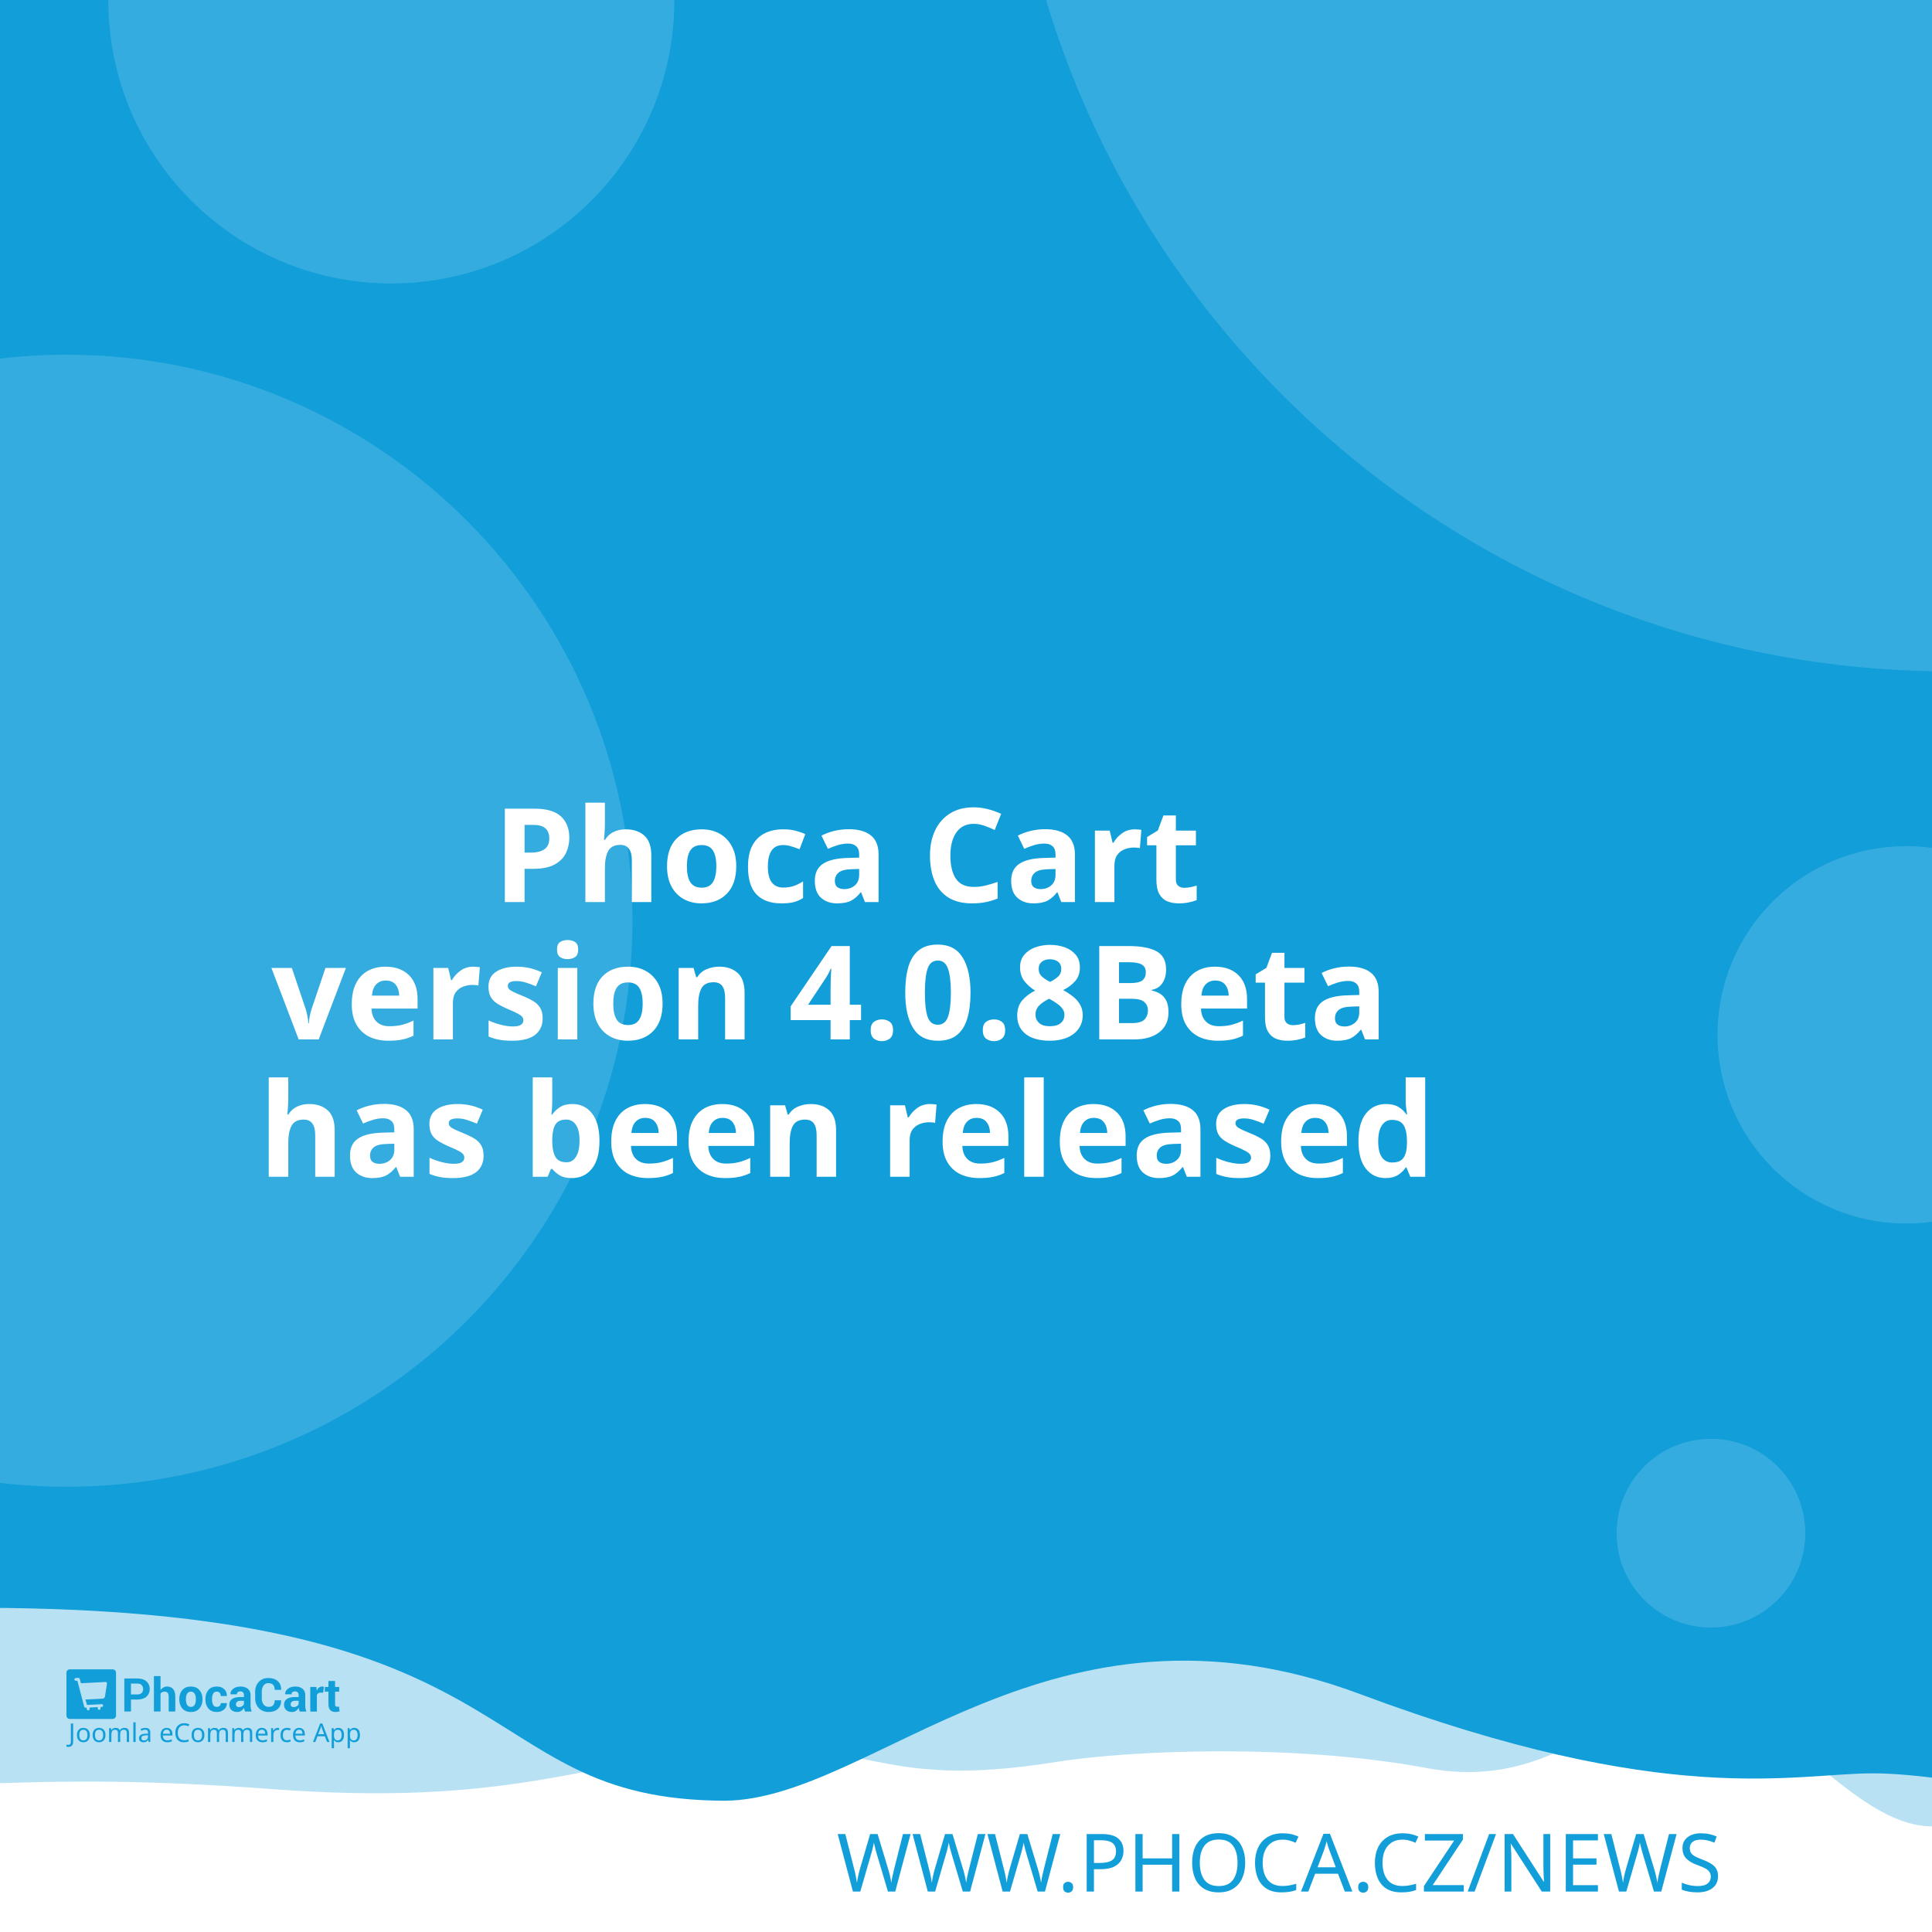
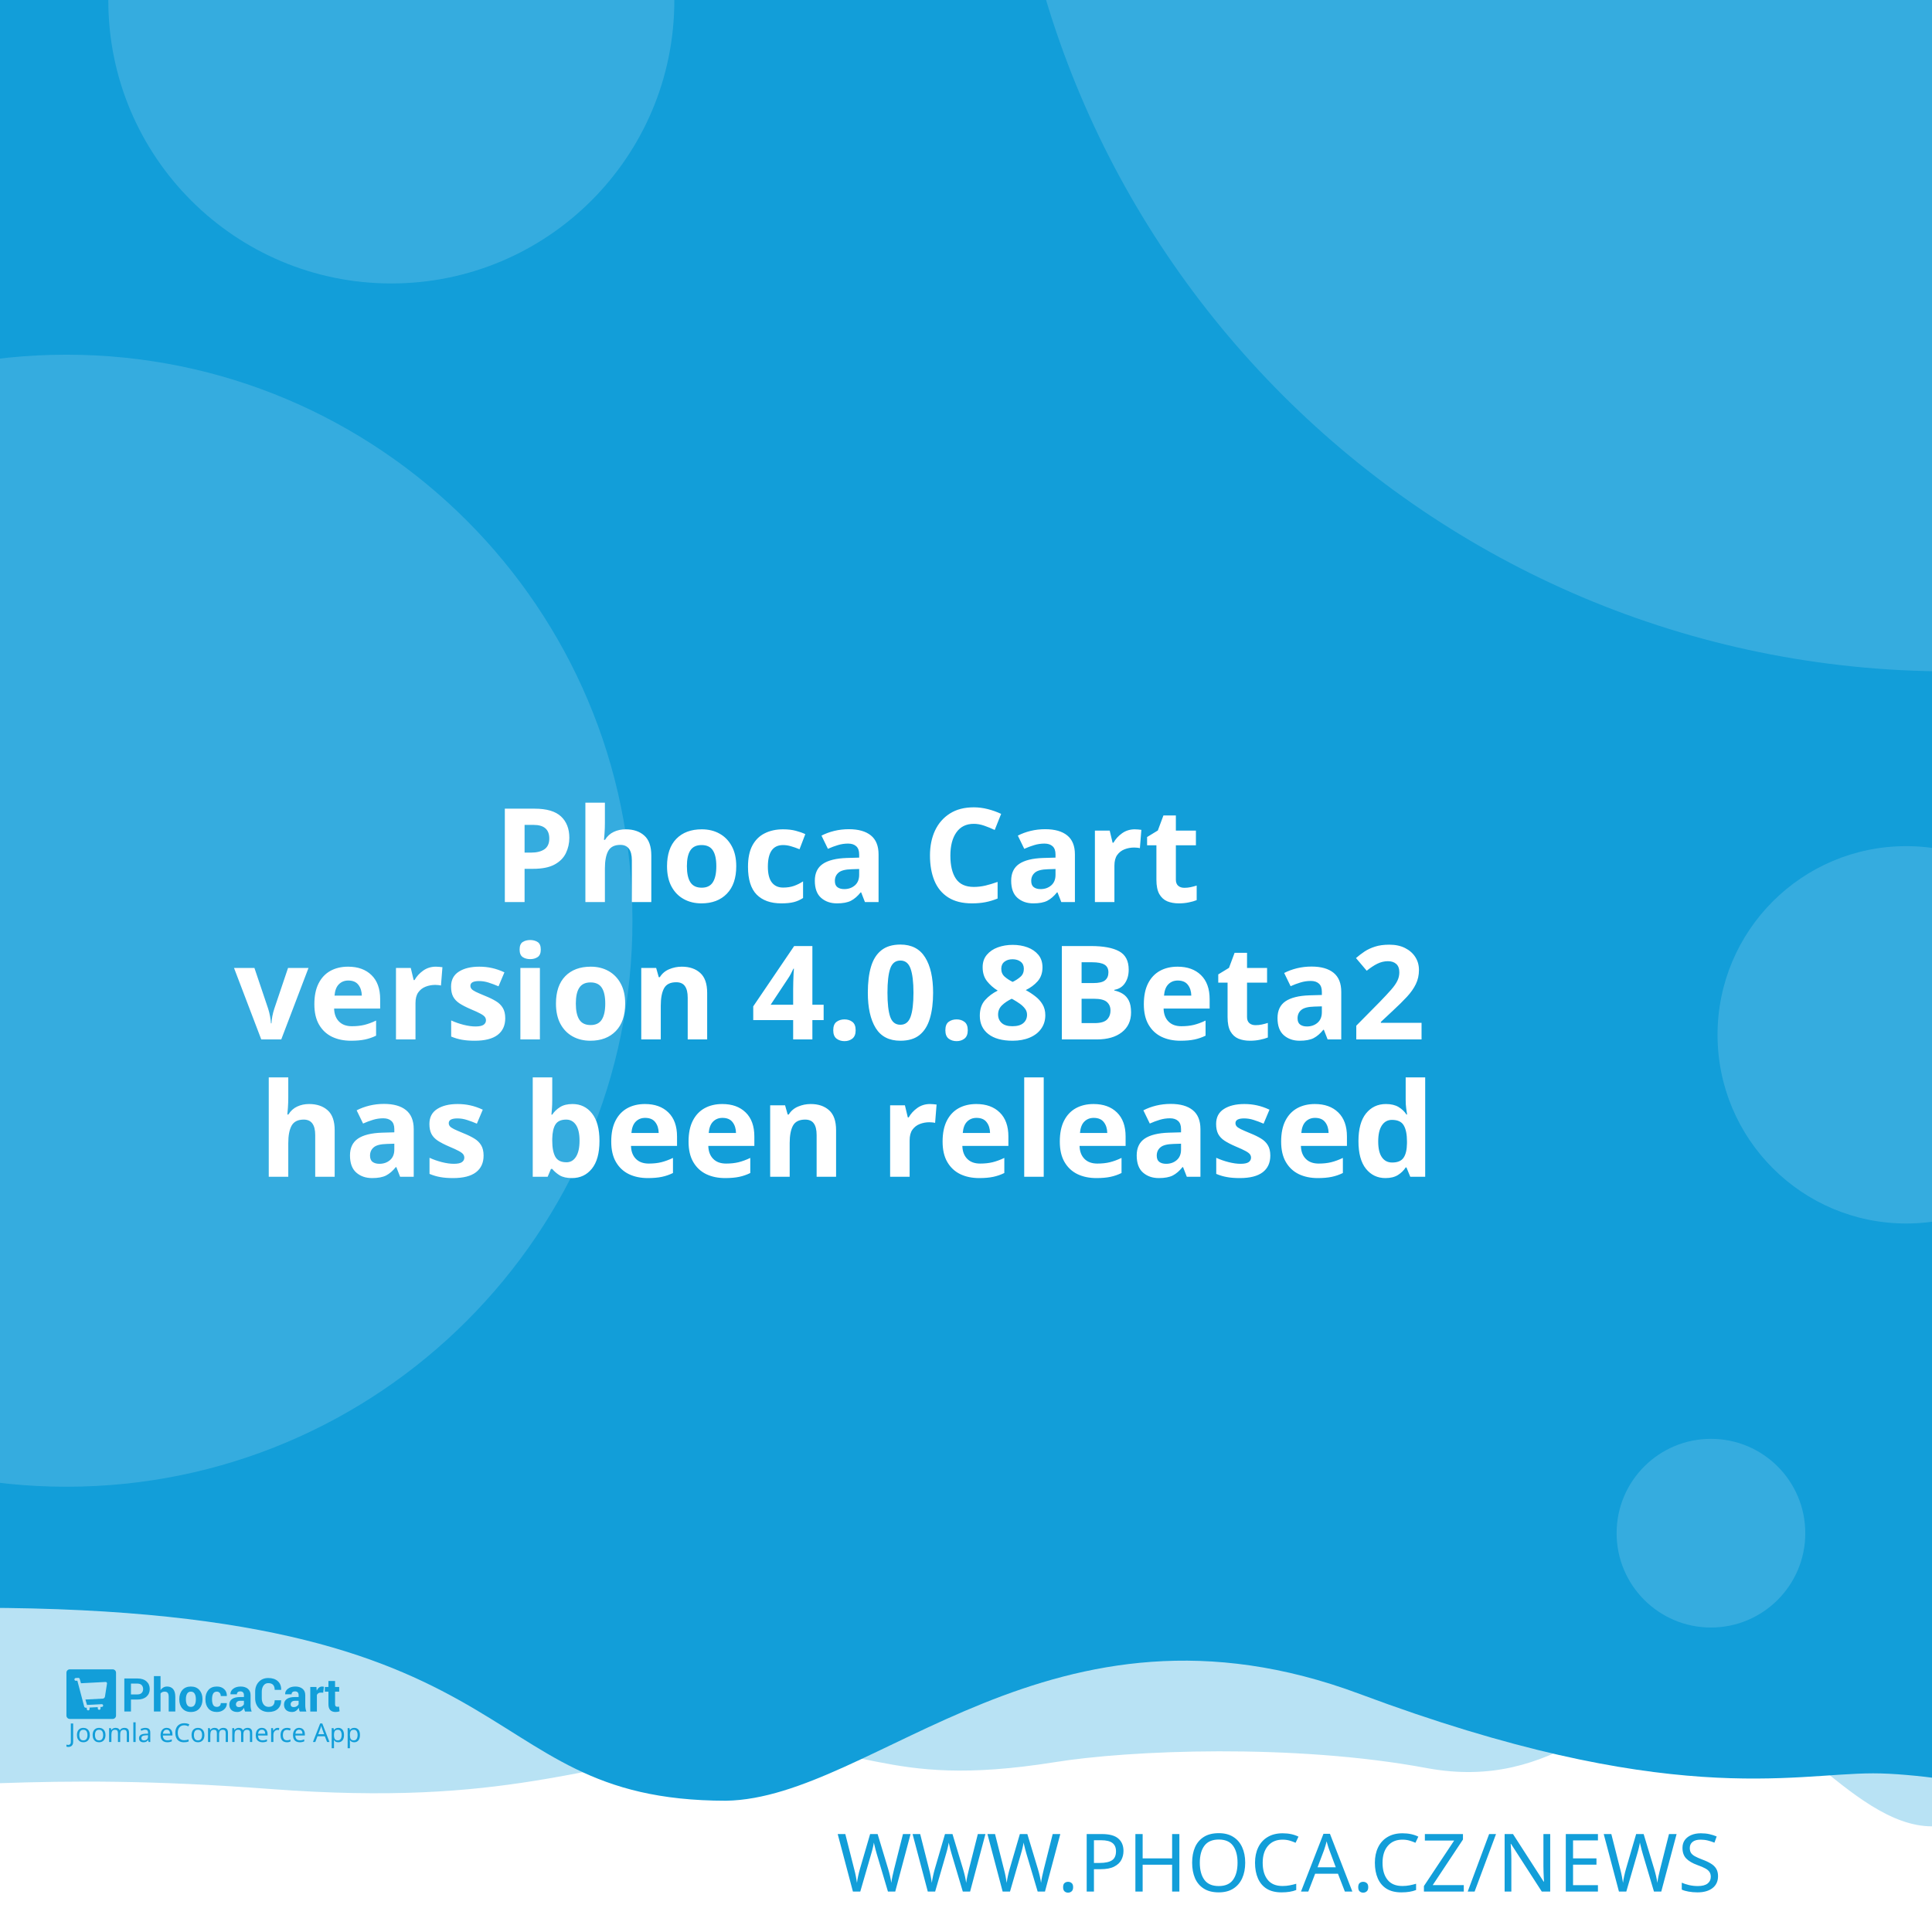
<svg xmlns="http://www.w3.org/2000/svg" width="512" height="512" viewBox="0 0 512 512" version="1.1" id="svg5">
  <defs id="defs2" />
  <g id="layer1">
    <path d="m -288.549,96.962 a 6.384,6.384 0 0 0 -6.384,6.384 v 81.087 a 6.384,6.384 0 0 0 6.384,6.384 h 81.083 a 6.384,6.384 0 0 0 6.384,-6.384 v -81.087 a 6.384,6.384 0 0 0 -6.384,-6.384 z m 16.084,16.188 c 0.591,-0.033 1.134,0.125 1.642,0.482 0.508,0.359 0.842,0.809 1.006,1.355 l 2.415,8.308 46.517,-2.44 c 0.829,-0.043 1.521,0.245 2.074,0.86 0.55,0.606 0.769,1.334 0.636,2.174 l -3.898,24.937 c -0.138,0.736 -0.57,1.497 -1.288,2.273 -0.719,0.787 -1.656,1.211 -2.797,1.272 l -32.861,1.721 3.038,10.253 27.775,-1.455 c 0.726,-0.04 1.351,0.178 1.887,0.648 0.523,0.483 0.803,1.086 0.844,1.812 0.038,0.726 -0.178,1.352 -0.648,1.887 -0.483,0.525 -1.086,0.806 -1.812,0.844 l -2.597,0.137 0.137,2.593 c 0.038,0.729 -0.178,1.356 -0.661,1.879 -0.472,0.535 -1.071,0.819 -1.8,0.856 -0.726,0.038 -1.353,-0.178 -1.879,-0.661 -0.535,-0.472 -0.814,-1.073 -0.852,-1.8 l -0.137,-2.593 -15.573,0.81 0.133,2.597 c 0.038,0.729 -0.176,1.356 -0.648,1.879 -0.483,0.535 -1.086,0.818 -1.812,0.856 -0.726,0.04 -1.352,-0.178 -1.887,-0.661 -0.525,-0.472 -0.806,-1.073 -0.844,-1.8 l -0.137,-2.597 -1.608,0.083 c -0.623,0.033 -1.193,-0.112 -1.721,-0.428 -0.515,-0.317 -0.883,-0.632 -1.11,-0.931 l -0.287,-0.507 -13.05,-49.343 -2.805,0.146 c -0.696,0.038 -1.312,-0.181 -1.858,-0.661 -0.545,-0.472 -0.835,-1.069 -0.873,-1.795 -0.038,-0.729 0.186,-1.353 0.682,-1.879 0.493,-0.535 1.083,-0.818 1.779,-0.856 z" style="fill:#ffffff;stroke-width:1;paint-order:stroke fill markers" id="path400" />
    <rect style="opacity:1;fill:#ffffff;stroke-width:5;stroke-linejoin:round;paint-order:stroke fill markers" id="rect723" width="512" height="512" x="0" y="0" />
    <path id="rect4460" style="opacity:0.3;fill:#129ed9;fill-opacity:1;stroke-width:5;stroke-linejoin:round;paint-order:stroke fill markers" d="M -256,4 H 768 v 480 c 0,0 -42.667,-10 -64,-10 -21.333,0 -42.408,10 -64,10 -21.592,0 -42.667,-10 -64,-10 -21.333,0 -42.408,10 -64,10 -21.592,0 -41.887,-34.701 -63.221,-34.701 -21.333,0 -35.645,25.795 -70.761,19.246 -35.116,-6.549 -78.862,-4.741 -98.515,-1.547 -47.289,7.533 -49.247,-6.724 -87.369,-3.311 -38.122,3.413 -56.921,15.193 -120.307,10.429 -63.387,-4.764 -84.091,0.698 -135.827,-0.116 -21.333,0 -42.408,10 -64,10 -21.592,0 -42.667,-10 -64,-10 -21.333,0 -64,10 -64,10 z" />
    <path id="rect4460-5" style="fill:#129ed9;fill-opacity:1;stroke-width:5;stroke-linejoin:round;paint-order:stroke fill markers" d="M -316,4.9999998e-7 H 708 V 480 c 0,0 -42.667,-10 -64,-10 -21.333,0 -42.408,10 -64,10 -21.592,0 -62.256,-10.048 -83.59,-10.048 -21.333,0 -54.449,9.448 -136.059,-21.03 -81.61,-30.478 -128.583,27.669 -167.971,28.291 -70.795,-0.042 -47.303,-54.288 -212.561,-50.983 C -185.439,429.534 -38.408,480 -60,480 c -21.592,0 -42.667,-10 -64,-10 -21.333,0 -42.408,10 -64,10 -21.592,0 -42.667,-10 -64,-10 -21.333,0 -64,10 -64,10 z" />
    <text xml:space="preserve" style="font-style:normal;font-weight:normal;font-size:21.333px;line-height:1.25;font-family:sans-serif;fill:#129ed9;fill-opacity:1;stroke:none" x="484.042" y="501.277" id="text2910-3-7">
      <tspan id="tspan2908-6-5" x="484.042" y="501.277" style="font-style:normal;font-variant:normal;font-weight:300;font-stretch:normal;font-size:21.333px;font-family:Montserrat;-inkscape-font-specification:'Montserrat Light';text-align:end;text-anchor:end;fill:#129ed9;fill-opacity:1">WWW.PHOCA.CZ/NEWS</tspan>
    </text>
    <text xml:space="preserve" style="font-style:normal;font-variant:normal;font-weight:600;font-stretch:normal;font-size:34.667px;line-height:1.05;font-family:Rubik;-inkscape-font-specification:'Rubik Semi-Bold';fill:#ffffff;fill-opacity:1;stroke:none" x="256" y="165" id="text11252">
      <tspan x="256" y="165" id="tspan403" style="text-align:center;text-anchor:middle" />
      <tspan x="256" y="202.659" style="font-size:34.667px;text-align:center;text-anchor:middle" id="tspan442" />
      <tspan x="256" y="239.059" style="font-size:34.667px;text-align:center;text-anchor:middle" id="tspan444">Phoca Cart</tspan>
-       <tspan x="256" y="275.459" id="tspan1992" style="font-size:34.667px;text-align:center;text-anchor:middle">version 4.0.8Beta
+       <tspan x="256" y="275.459" id="tspan1992" style="font-size:34.667px;text-align:center;text-anchor:middle">version 4.0.8Beta2
</tspan>
      <tspan x="256" y="311.859" id="tspan2906" style="font-size:34.667px;text-align:center;text-anchor:middle">has been released</tspan>
      <tspan x="256" y="348.259" id="tspan1994" style="font-size:34.667px" />
    </text>
    <circle style="opacity:0.15;fill:#ffffff;fill-opacity:1;stroke-width:5;stroke-linejoin:round;paint-order:stroke fill markers" id="path8376" cx="516.67" cy="-72.081" r="250" />
    <circle style="opacity:0.15;fill:#ffffff;fill-opacity:1;stroke-width:5;stroke-linejoin:round;paint-order:stroke fill markers" id="path8376-9" cx="17.604" cy="244" r="150" />
    <circle style="opacity:0.15;fill:#ffffff;fill-opacity:1;stroke-width:5;stroke-linejoin:round;paint-order:stroke fill markers" id="path8376-6" cx="103.704" cy="0.117" r="75" />
    <circle style="opacity:0.15;fill:#ffffff;fill-opacity:1;stroke-width:5;stroke-linejoin:round;paint-order:stroke fill markers" id="path8376-6-2" cx="505.168" cy="274.238" r="50" />
    <g id="g8950" transform="matrix(0.298069,0,0,0.298069,107.3348,335.2596)" style="fill:#129ed9;fill-opacity:1;stroke-width:3.355">
      <g id="g895" transform="translate(-301.0409,359.4151)" style="fill:#129ed9;fill-opacity:1;stroke-width:3.355">
        <g transform="matrix(1.3333,0,0,-1.3333,-75.59,850.15)" fill="#ffffff" image-rendering="optimizeQuality" id="g280" style="clip-rule:evenodd;fill:#129ed9;fill-opacity:1;stroke-width:8.934;shape-rendering:geometricPrecision">
          <path d="m 99.728,617.49 v -7.994 h -4.423 v 22.031 h 8.784 c 2.532,0 4.527,-0.646 5.979,-1.937 1.452,-1.291 2.181,-2.99 2.181,-5.097 0,-2.107 -0.729,-3.801 -2.181,-5.082 -1.452,-1.281 -3.446,-1.921 -5.979,-1.921 z m 0,3.408 h 4.361 c 1.23,0 2.165,0.336 2.801,1.002 0.635,0.671 0.951,1.523 0.951,2.561 0,1.059 -0.315,1.932 -0.946,2.623 -0.63,0.687 -1.566,1.033 -2.806,1.033 H 99.728 Z" id="path262" style="fill:#129ed9;fill-opacity:1;stroke-width:3.355" />
          <path d="m 119.45,623.79 c 0.517,0.749 1.147,1.327 1.891,1.746 0.749,0.418 1.576,0.63 2.485,0.63 1.705,0 3.043,-0.568 4.02,-1.704 0.971,-1.131 1.457,-2.887 1.457,-5.252 v -9.714 h -4.418 v 9.76 c 0,1.276 -0.227,2.174 -0.677,2.706 -0.445,0.532 -1.116,0.795 -2.005,0.795 -0.605,0 -1.137,-0.108 -1.602,-0.325 -0.465,-0.217 -0.847,-0.522 -1.152,-0.919 v -12.017 h -4.418 v 23.611 h 4.418 z" id="path264" style="fill:#129ed9;fill-opacity:1;stroke-width:3.355" />
          <path d="m 131.96,617.83 c 0,2.438 0.682,4.436 2.046,5.996 1.359,1.554 3.25,2.334 5.663,2.334 2.418,0 4.315,-0.774 5.689,-2.329 1.375,-1.549 2.062,-3.553 2.062,-6.001 v -0.32 c 0,-2.458 -0.687,-4.462 -2.051,-6.011 -1.369,-1.544 -3.261,-2.319 -5.674,-2.319 -2.418,0 -4.315,0.775 -5.684,2.319 -1.364,1.549 -2.051,3.553 -2.051,6.011 z m 4.408,-0.31 c 0,-1.487 0.264,-2.68 0.785,-3.584 0.527,-0.899 1.375,-1.348 2.542,-1.348 1.142,0 1.979,0.454 2.506,1.358 0.532,0.904 0.796,2.097 0.796,3.574 v 0.315 c 0,1.446 -0.269,2.629 -0.801,3.542 -0.537,0.914 -1.38,1.374 -2.527,1.374 -1.142,0 -1.979,-0.46 -2.506,-1.379 -0.532,-0.919 -0.796,-2.102 -0.796,-3.537 z" id="path266" style="fill:#129ed9;fill-opacity:1;stroke-width:3.355" />
          <path d="m 157.01,612.59 c 0.79,0 1.421,0.227 1.891,0.682 0.475,0.454 0.713,1.064 0.713,1.828 h 4.015 l 0.041,-0.093 c 0.041,-1.653 -0.579,-3.037 -1.871,-4.152 -1.287,-1.116 -2.883,-1.673 -4.79,-1.673 -2.439,0 -4.325,0.769 -5.648,2.314 -1.318,1.544 -1.979,3.522 -1.979,5.944 v 0.449 c 0,2.412 0.656,4.395 1.974,5.944 1.317,1.554 3.198,2.329 5.638,2.329 2.02,0 3.648,-0.573 4.883,-1.725 1.235,-1.151 1.835,-2.664 1.793,-4.539 l -0.031,-0.088 h -4.026 c 0,0.842 -0.233,1.544 -0.698,2.107 -0.46,0.558 -1.101,0.837 -1.922,0.837 -1.168,0 -1.995,-0.454 -2.475,-1.358 -0.476,-0.904 -0.718,-2.071 -0.718,-3.496 v -0.454 c 0,-1.456 0.243,-2.628 0.718,-3.522 0.48,-0.888 1.312,-1.332 2.491,-1.332" id="path268" style="fill:#129ed9;fill-opacity:1;stroke-width:3.355" />
          <path d="m 175.8,609.49 c -0.165,0.372 -0.305,0.764 -0.419,1.183 -0.119,0.413 -0.202,0.837 -0.248,1.27 -0.455,-0.8 -1.054,-1.456 -1.798,-1.978 -0.739,-0.521 -1.628,-0.785 -2.656,-0.785 -1.715,0 -3.038,0.439 -3.963,1.322 -0.93,0.883 -1.395,2.086 -1.395,3.604 0,1.606 0.62,2.845 1.855,3.729 1.235,0.883 3.038,1.322 5.41,1.322 h 2.47 v 1.301 c 0,0.785 -0.207,1.394 -0.62,1.828 -0.413,0.434 -1.023,0.651 -1.834,0.651 -0.713,0 -1.266,-0.175 -1.653,-0.522 -0.393,-0.346 -0.584,-0.826 -0.584,-1.446 l -4.268,0.016 -0.016,0.093 c -0.072,1.379 0.527,2.572 1.798,3.579 1.271,1.002 2.946,1.503 5.013,1.503 1.958,0 3.545,-0.496 4.769,-1.492 1.22,-0.992 1.829,-2.406 1.829,-4.24 v -6.76 c 0,-0.769 0.062,-1.492 0.176,-2.164 0.119,-0.676 0.299,-1.348 0.553,-2.014 z m -4.046,2.943 c 0.78,0 1.468,0.191 2.077,0.574 0.605,0.382 1.013,0.826 1.225,1.332 v 2.308 h -2.47 c -0.935,0 -1.648,-0.232 -2.134,-0.702 -0.481,-0.47 -0.724,-1.033 -0.724,-1.699 0,-0.542 0.181,-0.981 0.542,-1.312 0.367,-0.336 0.858,-0.501 1.483,-0.501" id="path270" style="fill:#129ed9;fill-opacity:1;stroke-width:3.355" />
          <path d="m 199.84,617.01 0.031,-0.088 c 0.041,-2.37 -0.682,-4.25 -2.17,-5.645 -1.488,-1.394 -3.555,-2.091 -6.201,-2.091 -2.656,0 -4.811,0.852 -6.464,2.556 -1.653,1.704 -2.486,3.894 -2.486,6.579 v 4.369 c 0,2.67 0.812,4.86 2.424,6.574 1.617,1.715 3.715,2.572 6.299,2.572 2.723,0 4.852,-0.697 6.386,-2.097 1.535,-1.399 2.284,-3.305 2.243,-5.717 l -0.031,-0.088 h -4.299 c 0,1.451 -0.346,2.561 -1.044,3.336 -0.698,0.769 -1.783,1.157 -3.255,1.157 -1.323,0 -2.372,-0.537 -3.147,-1.606 -0.78,-1.074 -1.168,-2.438 -1.168,-4.1 v -4.39 c 0,-1.683 0.408,-3.057 1.225,-4.131 0.822,-1.069 1.922,-1.606 3.317,-1.606 1.38,0 2.403,0.372 3.064,1.11 0.661,0.744 0.992,1.844 0.992,3.305 z" id="path272" style="fill:#129ed9;fill-opacity:1;stroke-width:3.355" />
          <path d="m 212.27,609.49 c -0.165,0.372 -0.305,0.764 -0.419,1.183 -0.119,0.413 -0.202,0.837 -0.248,1.27 -0.455,-0.8 -1.054,-1.456 -1.798,-1.978 -0.739,-0.521 -1.628,-0.785 -2.656,-0.785 -1.716,0 -3.038,0.439 -3.963,1.322 -0.93,0.883 -1.395,2.086 -1.395,3.604 0,1.606 0.62,2.845 1.855,3.729 1.235,0.883 3.039,1.322 5.41,1.322 h 2.47 v 1.301 c 0,0.785 -0.207,1.394 -0.62,1.828 -0.413,0.434 -1.023,0.651 -1.834,0.651 -0.713,0 -1.266,-0.175 -1.654,-0.522 -0.393,-0.346 -0.584,-0.826 -0.584,-1.446 l -4.268,0.016 -0.016,0.093 c -0.072,1.379 0.527,2.572 1.798,3.579 1.271,1.002 2.945,1.503 5.013,1.503 1.958,0 3.545,-0.496 4.769,-1.492 1.22,-0.992 1.829,-2.406 1.829,-4.24 v -6.76 c 0,-0.769 0.062,-1.492 0.176,-2.164 0.119,-0.676 0.3,-1.348 0.553,-2.014 z m -4.046,2.943 c 0.78,0 1.468,0.191 2.077,0.574 0.605,0.382 1.013,0.826 1.224,1.332 v 2.308 h -2.47 c -0.935,0 -1.649,-0.232 -2.134,-0.702 -0.481,-0.47 -0.723,-1.033 -0.723,-1.699 0,-0.542 0.181,-0.981 0.542,-1.312 0.367,-0.336 0.858,-0.501 1.483,-0.501" id="path274" style="fill:#129ed9;fill-opacity:1;stroke-width:3.355" />
          <path d="m 227.92,622.06 -1.617,0.046 c -0.656,0 -1.199,-0.134 -1.623,-0.408 -0.423,-0.274 -0.744,-0.656 -0.966,-1.152 v -11.052 h -4.408 v 16.36 h 4.103 l 0.196,-2.422 c 0.382,0.857 0.883,1.528 1.494,2.009 0.61,0.48 1.312,0.723 2.108,0.723 0.223,0 0.429,-0.015 0.615,-0.052 0.186,-0.036 0.377,-0.077 0.568,-0.129 z" id="path276" style="fill:#129ed9;fill-opacity:1;stroke-width:3.355" />
          <path d="m 235.83,629.86 v -4.007 h 2.754 v -3.099 H 235.83 v -8.33 c 0,-0.635 0.129,-1.09 0.393,-1.363 0.263,-0.274 0.615,-0.408 1.059,-0.408 0.232,0 0.434,0.01 0.599,0.036 0.166,0.026 0.362,0.072 0.579,0.129 l 0.383,-3.181 c -0.445,-0.155 -0.878,-0.268 -1.302,-0.341 -0.424,-0.078 -0.884,-0.114 -1.38,-0.114 -1.524,0 -2.697,0.418 -3.519,1.255 -0.822,0.837 -1.235,2.159 -1.235,3.977 v 8.34 h -2.392 v 3.099 h 2.392 v 4.007 z" id="path278" style="fill:#129ed9;fill-opacity:1;stroke-width:3.355" />
        </g>
        <g fill="#ffffff" fill-rule="evenodd" image-rendering="optimizeQuality" stroke-width="1.934" aria-label="Joomla eCommerce App" id="g318" style="clip-rule:evenodd;fill:#129ed9;fill-opacity:1;shape-rendering:geometricPrecision">
          <path d="M 1.704,69 Q 1.151,69 0.736,68.908 0.321,68.839 -0.002,68.7 v -1.752 q 0.369,0.092 0.784,0.161 0.415,0.069 0.876,0.069 0.576,0 1.083,-0.231 0.53,-0.231 0.853,-0.807 0.323,-0.576 0.323,-1.614 v -16.368 h 2.075 v 16.206 q 0,2.374 -1.176,3.504 -1.176,1.13 -3.112,1.13 z" id="path282" style="fill:#129ed9;fill-opacity:1;stroke-width:1.934" />
          <path d="m 20.792,58.419 q 0,3.066 -1.568,4.749 -1.545,1.683 -4.196,1.683 -1.637,0 -2.928,-0.738 -1.268,-0.761 -2.006,-2.19 -0.738,-1.452 -0.738,-3.504 0,-3.066 1.545,-4.726 1.545,-1.66 4.196,-1.66 1.683,0 2.951,0.761 1.291,0.738 2.006,2.167 0.738,1.406 0.738,3.458 z m -9.336,0 q 0,2.19 0.853,3.481 0.876,1.268 2.766,1.268 1.867,0 2.743,-1.268 0.876,-1.291 0.876,-3.481 0,-2.19 -0.876,-3.435 -0.876,-1.245 -2.766,-1.245 -1.89,0 -2.743,1.245 -0.853,1.245 -0.853,3.435 z" id="path284" style="fill:#129ed9;fill-opacity:1;stroke-width:1.934" />
          <path d="m 34.739,58.419 q 0,3.066 -1.568,4.749 -1.545,1.683 -4.196,1.683 -1.637,0 -2.928,-0.738 -1.268,-0.761 -2.006,-2.19 -0.738,-1.452 -0.738,-3.504 0,-3.066 1.545,-4.726 1.545,-1.66 4.196,-1.66 1.683,0 2.951,0.761 1.291,0.738 2.006,2.167 0.738,1.406 0.738,3.458 z m -9.336,0 q 0,2.19 0.853,3.481 0.876,1.268 2.766,1.268 1.867,0 2.743,-1.268 0.876,-1.291 0.876,-3.481 0,-2.19 -0.876,-3.435 -0.876,-1.245 -2.766,-1.245 -1.89,0 -2.743,1.245 -0.853,1.245 -0.853,3.435 z" id="path286" style="fill:#129ed9;fill-opacity:1;stroke-width:1.934" />
          <path d="m 51.499,52.033 q 2.098,0 3.135,1.083 1.037,1.06 1.037,3.458 V 64.62 H 53.666 v -7.953 q 0,-2.928 -2.513,-2.928 -1.798,0 -2.582,1.037 -0.761,1.037 -0.761,3.02 V 64.62 h -2.006 v -7.953 q 0,-2.928 -2.536,-2.928 -1.867,0 -2.582,1.153 -0.715,1.153 -0.715,3.32 v 6.409 h -2.029 v -12.356 h 1.637 l 0.3,1.683 h 0.115 q 0.576,-0.968 1.545,-1.429 0.991,-0.484 2.098,-0.484 2.905,0 3.781,2.075 h 0.115 q 0.622,-1.06 1.683,-1.568 1.083,-0.507 2.282,-0.507 z" id="path288" style="fill:#129ed9;fill-opacity:1;stroke-width:1.934" />
          <path d="M 61.527,64.62 H 59.498 V 47.1 h 2.029 z" id="path290" style="fill:#129ed9;fill-opacity:1;stroke-width:1.934" />
          <path d="m 70.126,52.056 q 2.259,0 3.343,0.991 1.083,0.991 1.083,3.158 v 8.414 h -1.475 l -0.392,-1.752 h -0.092 q -0.807,1.014 -1.706,1.498 -0.876,0.484 -2.444,0.484 -1.683,0 -2.789,-0.876 -1.107,-0.899 -1.107,-2.789 0,-1.844 1.452,-2.836 1.452,-1.014 4.472,-1.107 l 2.098,-0.069 v -0.738 q 0,-1.545 -0.669,-2.144 -0.669,-0.599 -1.89,-0.599 -0.968,0 -1.844,0.3 -0.876,0.277 -1.637,0.645 l -0.622,-1.522 q 0.807,-0.438 1.913,-0.738 1.107,-0.323 2.305,-0.323 z m 0.599,6.593 q -2.305,0.092 -3.204,0.738 -0.876,0.645 -0.876,1.821 0,1.037 0.622,1.522 0.645,0.484 1.637,0.484 1.568,0 2.605,-0.853 1.037,-0.876 1.037,-2.674 v -1.107 z" id="path292" style="fill:#129ed9;fill-opacity:1;stroke-width:1.934" />
          <path d="m 89.144,52.033 q 1.591,0 2.72,0.692 1.153,0.692 1.752,1.96 0.622,1.245 0.622,2.928 v 1.222 h -8.46 q 0.046,2.098 1.06,3.204 1.037,1.083 2.882,1.083 1.176,0 2.075,-0.207 0.922,-0.231 1.89,-0.645 v 1.775 q -0.945,0.415 -1.867,0.599 -0.922,0.207 -2.19,0.207 -1.752,0 -3.112,-0.715 -1.337,-0.715 -2.098,-2.121 -0.738,-1.429 -0.738,-3.481 0,-2.029 0.669,-3.481 0.692,-1.452 1.913,-2.236 1.245,-0.784 2.882,-0.784 z m -0.023,1.66 q -1.452,0 -2.305,0.945 -0.83,0.922 -0.991,2.582 h 6.293 q -0.023,-1.568 -0.738,-2.536 -0.715,-0.991 -2.259,-0.991 z" id="path294" style="fill:#129ed9;fill-opacity:1;stroke-width:1.934" />
          <path d="m 104.71,49.751 q -2.651,0 -4.173,1.775 -1.522,1.775 -1.522,4.864 0,3.066 1.406,4.864 1.429,1.775 4.265,1.775 1.083,0 2.052,-0.184 0.968,-0.184 1.89,-0.461 v 1.798 q -0.922,0.346 -1.913,0.507 -0.968,0.161 -2.328,0.161 -2.513,0 -4.196,-1.037 -1.683,-1.037 -2.536,-2.951 -0.83,-1.913 -0.83,-4.495 0,-2.49 0.899,-4.38 0.922,-1.913 2.697,-2.974 1.775,-1.083 4.311,-1.083 2.605,0 4.541,0.968 l -0.83,1.752 q -0.761,-0.346 -1.706,-0.622 -0.922,-0.277 -2.029,-0.277 z" id="path296" style="fill:#129ed9;fill-opacity:1;stroke-width:1.934" />
          <path d="m 122.69,58.419 q 0,3.066 -1.568,4.749 -1.545,1.683 -4.196,1.683 -1.637,0 -2.928,-0.738 -1.268,-0.761 -2.006,-2.19 -0.738,-1.452 -0.738,-3.504 0,-3.066 1.545,-4.726 1.545,-1.66 4.196,-1.66 1.683,0 2.951,0.761 1.291,0.738 2.006,2.167 0.738,1.406 0.738,3.458 z m -9.336,0 q 0,2.19 0.853,3.481 0.876,1.268 2.766,1.268 1.867,0 2.743,-1.268 0.876,-1.291 0.876,-3.481 0,-2.19 -0.876,-3.435 -0.876,-1.245 -2.766,-1.245 -1.89,0 -2.743,1.245 -0.853,1.245 -0.853,3.435 z" id="path298" style="fill:#129ed9;fill-opacity:1;stroke-width:1.934" />
          <path d="m 139.45,52.033 q 2.098,0 3.135,1.083 1.037,1.06 1.037,3.458 V 64.62 h -2.006 v -7.953 q 0,-2.928 -2.513,-2.928 -1.798,0 -2.582,1.037 -0.761,1.037 -0.761,3.02 V 64.62 h -2.006 v -7.953 q 0,-2.928 -2.536,-2.928 -1.867,0 -2.582,1.153 -0.715,1.153 -0.715,3.32 v 6.409 h -2.029 v -12.356 h 1.637 l 0.3,1.683 h 0.115 q 0.576,-0.968 1.545,-1.429 0.991,-0.484 2.098,-0.484 2.905,0 3.781,2.075 h 0.115 q 0.622,-1.06 1.683,-1.568 1.083,-0.507 2.282,-0.507 z" id="path300" style="fill:#129ed9;fill-opacity:1;stroke-width:1.934" />
          <path d="m 161,52.033 q 2.098,0 3.135,1.083 1.037,1.06 1.037,3.458 V 64.62 h -2.006 v -7.953 q 0,-2.928 -2.513,-2.928 -1.798,0 -2.582,1.037 -0.761,1.037 -0.761,3.02 V 64.62 h -2.006 v -7.953 q 0,-2.928 -2.536,-2.928 -1.867,0 -2.582,1.153 -0.715,1.153 -0.715,3.32 v 6.409 h -2.029 v -12.356 h 1.637 l 0.3,1.683 h 0.115 q 0.576,-0.968 1.545,-1.429 0.991,-0.484 2.098,-0.484 2.905,0 3.781,2.075 h 0.115 q 0.622,-1.06 1.683,-1.568 1.083,-0.507 2.282,-0.507 z" id="path302" style="fill:#129ed9;fill-opacity:1;stroke-width:1.934" />
          <path d="m 173.77,52.033 q 1.591,0 2.72,0.692 1.153,0.692 1.752,1.96 0.622,1.245 0.622,2.928 v 1.222 h -8.46 q 0.046,2.098 1.06,3.204 1.037,1.083 2.882,1.083 1.176,0 2.075,-0.207 0.922,-0.231 1.89,-0.645 v 1.775 q -0.945,0.415 -1.867,0.599 -0.922,0.207 -2.19,0.207 -1.752,0 -3.112,-0.715 -1.337,-0.715 -2.098,-2.121 -0.738,-1.429 -0.738,-3.481 0,-2.029 0.669,-3.481 0.692,-1.452 1.913,-2.236 1.245,-0.784 2.882,-0.784 z m -0.023,1.66 q -1.452,0 -2.305,0.945 -0.83,0.922 -0.991,2.582 h 6.293 q -0.023,-1.568 -0.738,-2.536 -0.715,-0.991 -2.259,-0.991 z" id="path304" style="fill:#129ed9;fill-opacity:1;stroke-width:1.934" />
          <path d="m 187.76,52.033 q 0.346,0 0.738,0.046 0.415,0.023 0.715,0.092 l -0.254,1.867 q -0.3,-0.069 -0.669,-0.115 -0.346,-0.046 -0.669,-0.046 -0.945,0 -1.775,0.53 -0.83,0.507 -1.337,1.452 -0.484,0.922 -0.484,2.167 v 6.593 h -2.029 v -12.356 h 1.66 l 0.231,2.259 h 0.092 q 0.599,-1.014 1.545,-1.752 0.945,-0.738 2.236,-0.738 z" id="path306" style="fill:#129ed9;fill-opacity:1;stroke-width:1.934" />
          <path d="m 196.02,64.851 q -1.637,0 -2.928,-0.669 -1.268,-0.669 -2.006,-2.075 -0.715,-1.406 -0.715,-3.596 0,-2.282 0.761,-3.712 0.761,-1.429 2.052,-2.098 1.314,-0.669 2.974,-0.669 0.945,0 1.821,0.207 0.876,0.184 1.429,0.461 l -0.622,1.683 q -0.553,-0.207 -1.291,-0.392 -0.738,-0.184 -1.383,-0.184 -3.642,0 -3.642,4.68 0,2.236 0.876,3.435 0.899,1.176 2.651,1.176 1.014,0 1.775,-0.207 0.784,-0.207 1.429,-0.507 v 1.798 q -0.622,0.323 -1.383,0.484 -0.738,0.184 -1.798,0.184 z" id="path308" style="fill:#129ed9;fill-opacity:1;stroke-width:1.934" />
          <path d="m 206.9,52.033 q 1.591,0 2.72,0.692 1.153,0.692 1.752,1.96 0.622,1.245 0.622,2.928 v 1.222 h -8.46 q 0.046,2.098 1.06,3.204 1.037,1.083 2.882,1.083 1.176,0 2.075,-0.207 0.922,-0.231 1.89,-0.645 v 1.775 q -0.945,0.415 -1.867,0.599 -0.922,0.207 -2.19,0.207 -1.752,0 -3.112,-0.715 -1.337,-0.715 -2.098,-2.121 -0.738,-1.429 -0.738,-3.481 0,-2.029 0.669,-3.481 0.692,-1.452 1.913,-2.236 1.245,-0.784 2.882,-0.784 z m -0.023,1.66 q -1.452,0 -2.305,0.945 -0.83,0.922 -0.991,2.582 h 6.293 q -0.023,-1.568 -0.738,-2.536 -0.715,-0.991 -2.259,-0.991 z" id="path310" style="fill:#129ed9;fill-opacity:1;stroke-width:1.934" />
          <path d="m 231.73,64.62 -1.983,-5.095 h -6.524 l -1.96,5.095 h -2.098 l 6.432,-16.529 h 1.867 l 6.409,16.529 z m -4.449,-11.918 q -0.069,-0.184 -0.231,-0.669 -0.161,-0.484 -0.323,-0.991 -0.138,-0.53 -0.231,-0.807 -0.161,0.715 -0.369,1.406 -0.207,0.669 -0.346,1.06 l -1.867,4.979 h 5.21 z" id="path312" style="fill:#129ed9;fill-opacity:1;stroke-width:1.934" />
          <path d="m 241.73,52.033 q 2.282,0 3.665,1.591 1.406,1.591 1.406,4.795 0,3.158 -1.406,4.795 -1.383,1.637 -3.688,1.637 -1.429,0 -2.374,-0.53 -0.922,-0.553 -1.452,-1.268 h -0.138 q 0.046,0.392 0.092,0.991 0.046,0.599 0.046,1.037 v 5.072 h -2.029 v -17.889 h 1.66 l 0.277,1.683 h 0.092 q 0.553,-0.807 1.452,-1.36 0.899,-0.553 2.397,-0.553 z m -0.369,1.706 q -1.89,0 -2.674,1.06 -0.761,1.06 -0.807,3.227 v 0.392 q 0,2.282 0.738,3.527 0.761,1.222 2.789,1.222 1.13,0 1.844,-0.622 0.738,-0.622 1.083,-1.683 0.369,-1.083 0.369,-2.467 0,-2.121 -0.83,-3.389 -0.807,-1.268 -2.513,-1.268 z" id="path314" style="fill:#129ed9;fill-opacity:1;stroke-width:1.934" />
          <path d="m 255.91,52.033 q 2.282,0 3.665,1.591 1.406,1.591 1.406,4.795 0,3.158 -1.406,4.795 -1.383,1.637 -3.688,1.637 -1.429,0 -2.374,-0.53 -0.922,-0.553 -1.452,-1.268 h -0.138 q 0.046,0.392 0.092,0.991 0.046,0.599 0.046,1.037 v 5.072 h -2.029 v -17.889 h 1.66 l 0.277,1.683 h 0.092 q 0.553,-0.807 1.452,-1.36 0.899,-0.553 2.397,-0.553 z m -0.369,1.706 q -1.89,0 -2.674,1.06 -0.761,1.06 -0.807,3.227 v 0.392 q 0,2.282 0.738,3.527 0.761,1.222 2.789,1.222 1.13,0 1.844,-0.622 0.738,-0.622 1.083,-1.683 0.369,-1.083 0.369,-2.467 0,-2.121 -0.83,-3.389 -0.807,-1.268 -2.513,-1.268 z" id="path316" style="fill:#129ed9;fill-opacity:1;stroke-width:1.934" />
        </g>
        <path d="M 3,0 A 3,3 0 0 0 0,3 v 38.107 a 3,3 0 0 0 3,3 h 38.105 a 3,3 0 0 0 3,-3 V 3 a 3,3 0 0 0 -3,-3 z m 7.559,7.607 c 0.278,-0.015 0.533,0.059 0.771,0.227 0.239,0.169 0.396,0.38 0.473,0.637 l 1.135,3.904 21.861,-1.147 c 0.39,-0.02 0.715,0.115 0.975,0.404 0.259,0.285 0.361,0.627 0.299,1.022 l -1.832,11.719 c -0.065,0.346 -0.268,0.703 -0.605,1.068 -0.338,0.37 -0.778,0.569 -1.315,0.598 l -15.443,0.809 1.428,4.818 13.053,-0.684 c 0.341,-0.019 0.635,0.084 0.887,0.305 0.246,0.227 0.378,0.51 0.396,0.852 0.018,0.341 -0.084,0.635 -0.305,0.887 -0.227,0.247 -0.51,0.379 -0.852,0.396 l -1.221,0.064 0.064,1.219 c 0.018,0.343 -0.084,0.637 -0.311,0.883 -0.222,0.252 -0.503,0.385 -0.846,0.402 -0.341,0.018 -0.636,-0.084 -0.883,-0.311 -0.252,-0.222 -0.383,-0.504 -0.4,-0.846 l -0.064,-1.219 -7.318,0.381 0.062,1.221 c 0.018,0.343 -0.083,0.637 -0.305,0.883 -0.227,0.252 -0.51,0.384 -0.852,0.402 -0.341,0.019 -0.635,-0.084 -0.887,-0.311 -0.247,-0.222 -0.379,-0.504 -0.396,-0.846 l -0.064,-1.221 -0.756,0.039 c -0.293,0.015 -0.561,-0.052 -0.809,-0.201 -0.242,-0.149 -0.415,-0.297 -0.521,-0.438 l -0.135,-0.238 -6.133,-23.189 -1.318,0.068 C 8.066,10.184 7.776,10.082 7.52,9.856 7.263,9.634 7.127,9.354 7.11,9.012 7.092,8.67 7.197,8.377 7.43,8.13 7.661,7.878 7.939,7.745 8.266,7.727 Z" fill="#ffffff" style="fill:#129ed9;fill-opacity:1;stroke-width:8.934;paint-order:stroke fill markers" id="path334" />
      </g>
    </g>
    <circle style="opacity:0.15;fill:#ffffff;fill-opacity:1;stroke-width:5;stroke-linejoin:round;paint-order:stroke fill markers" id="path8376-6-2-1" cx="453.421" cy="406.309" r="25" />
  </g>
</svg>
